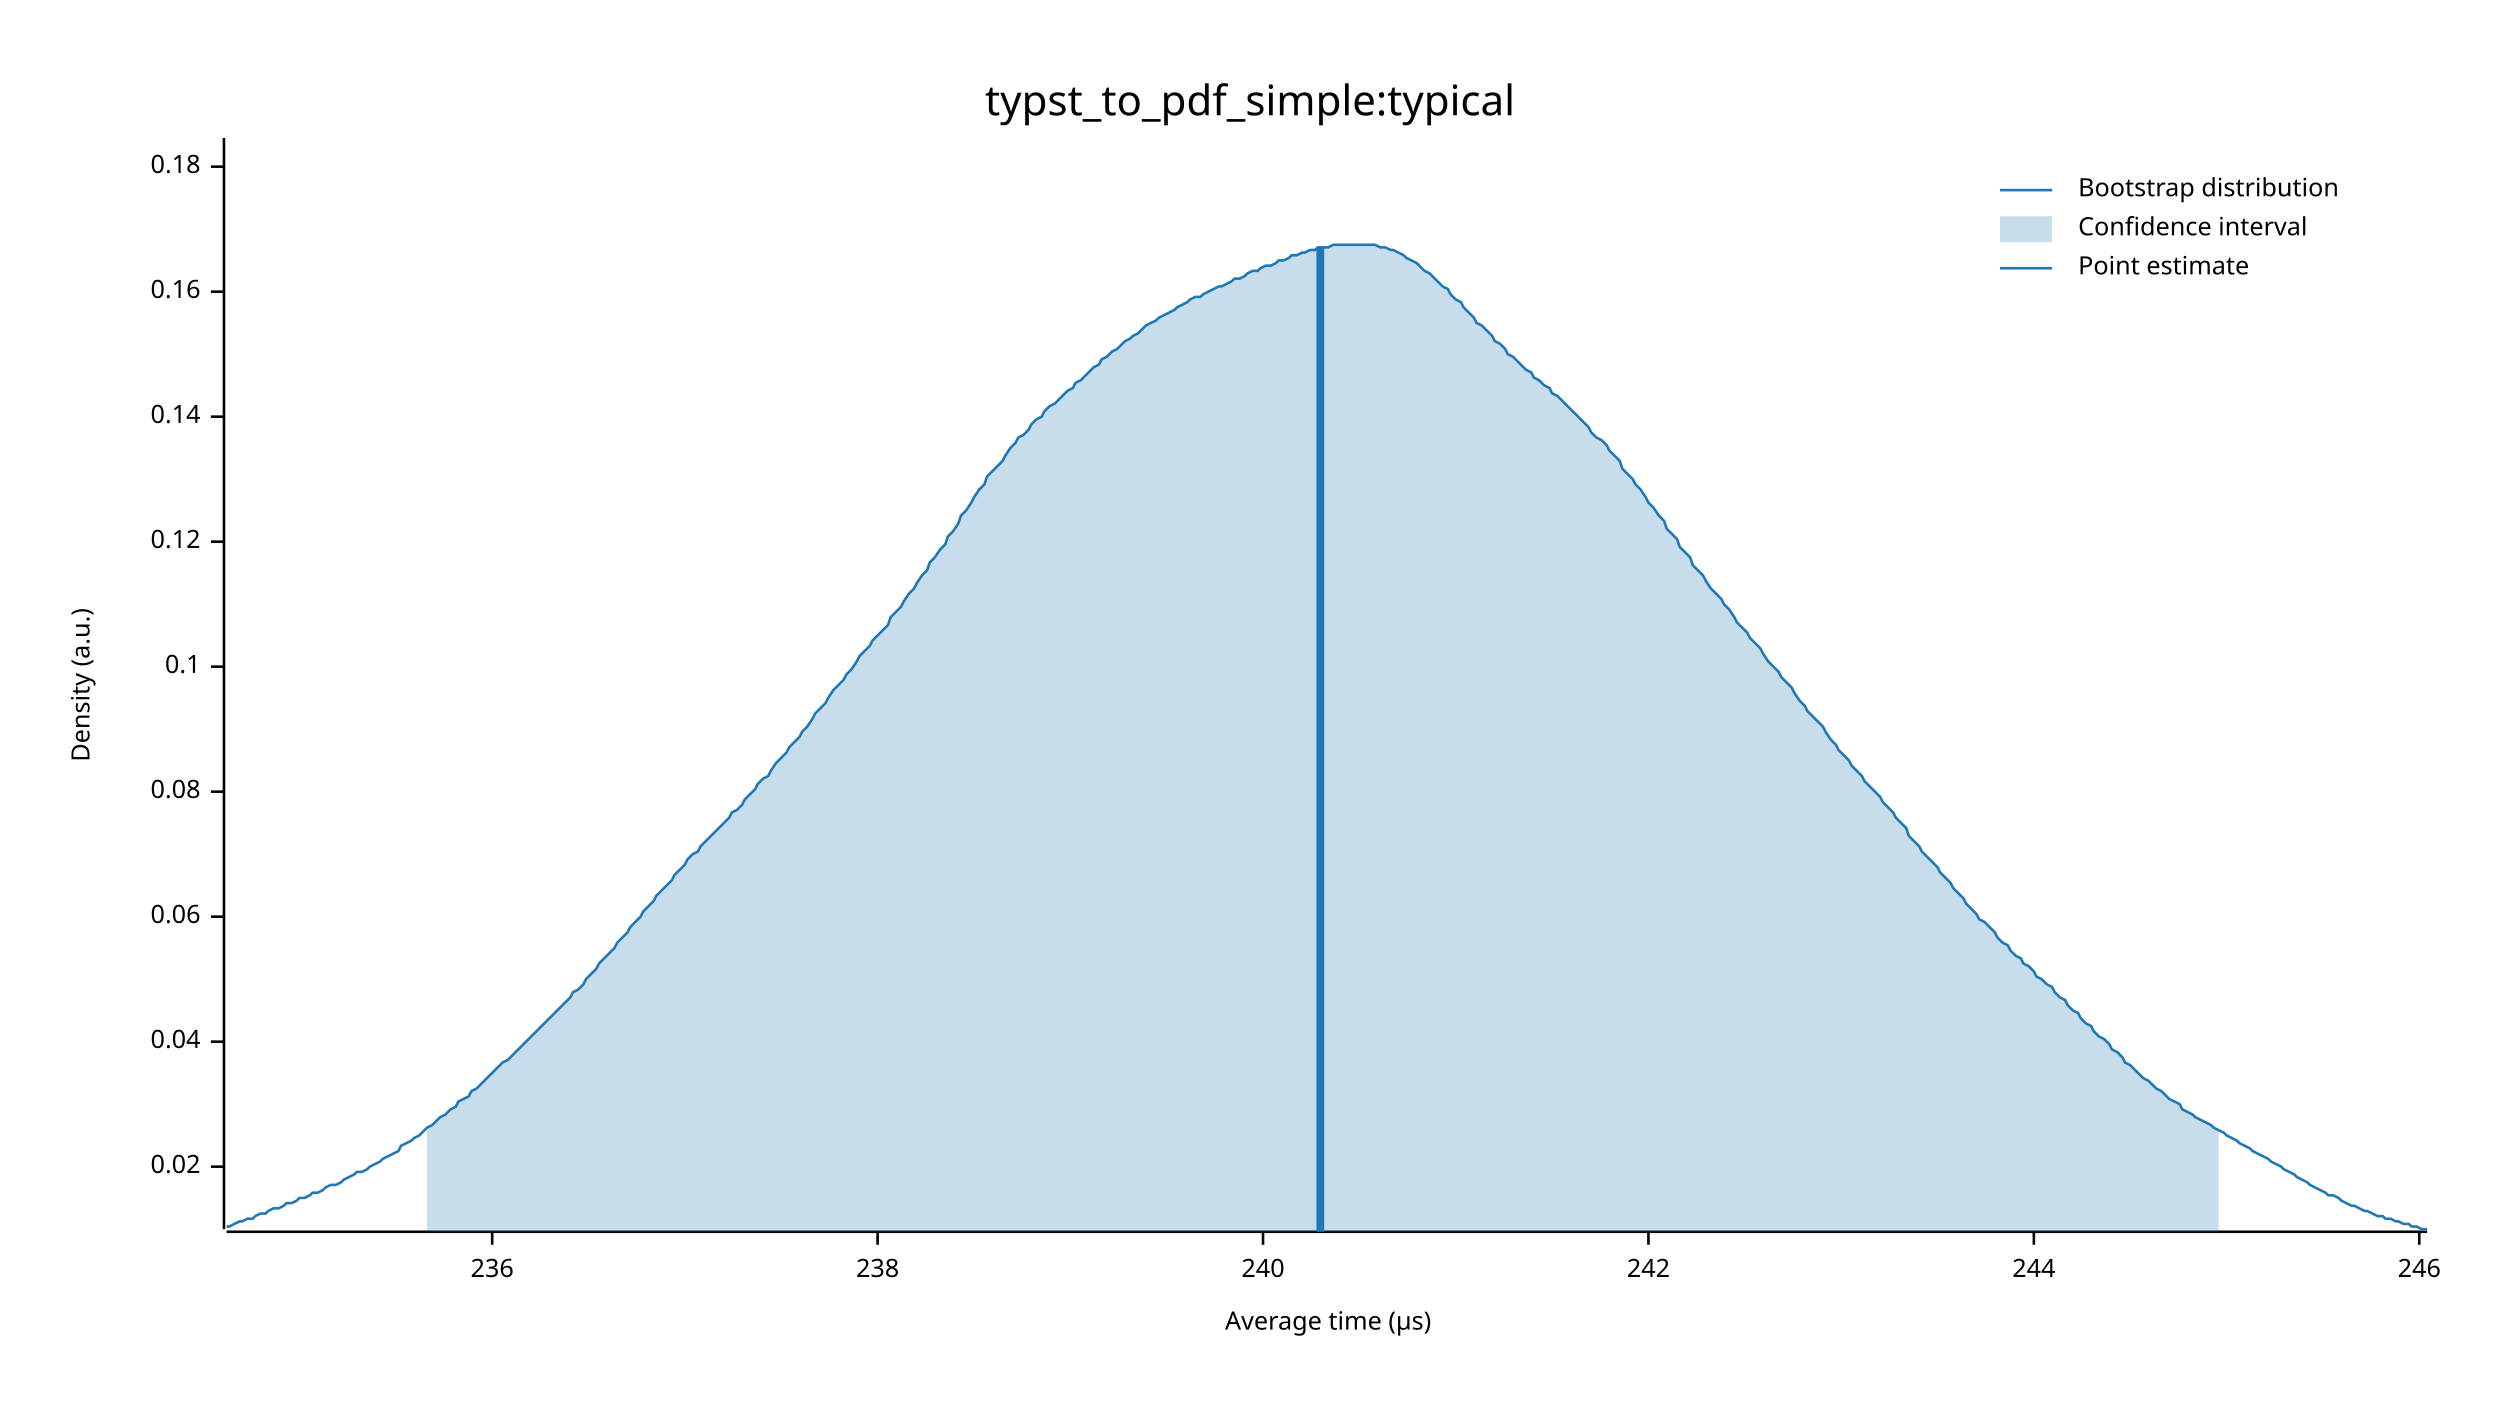
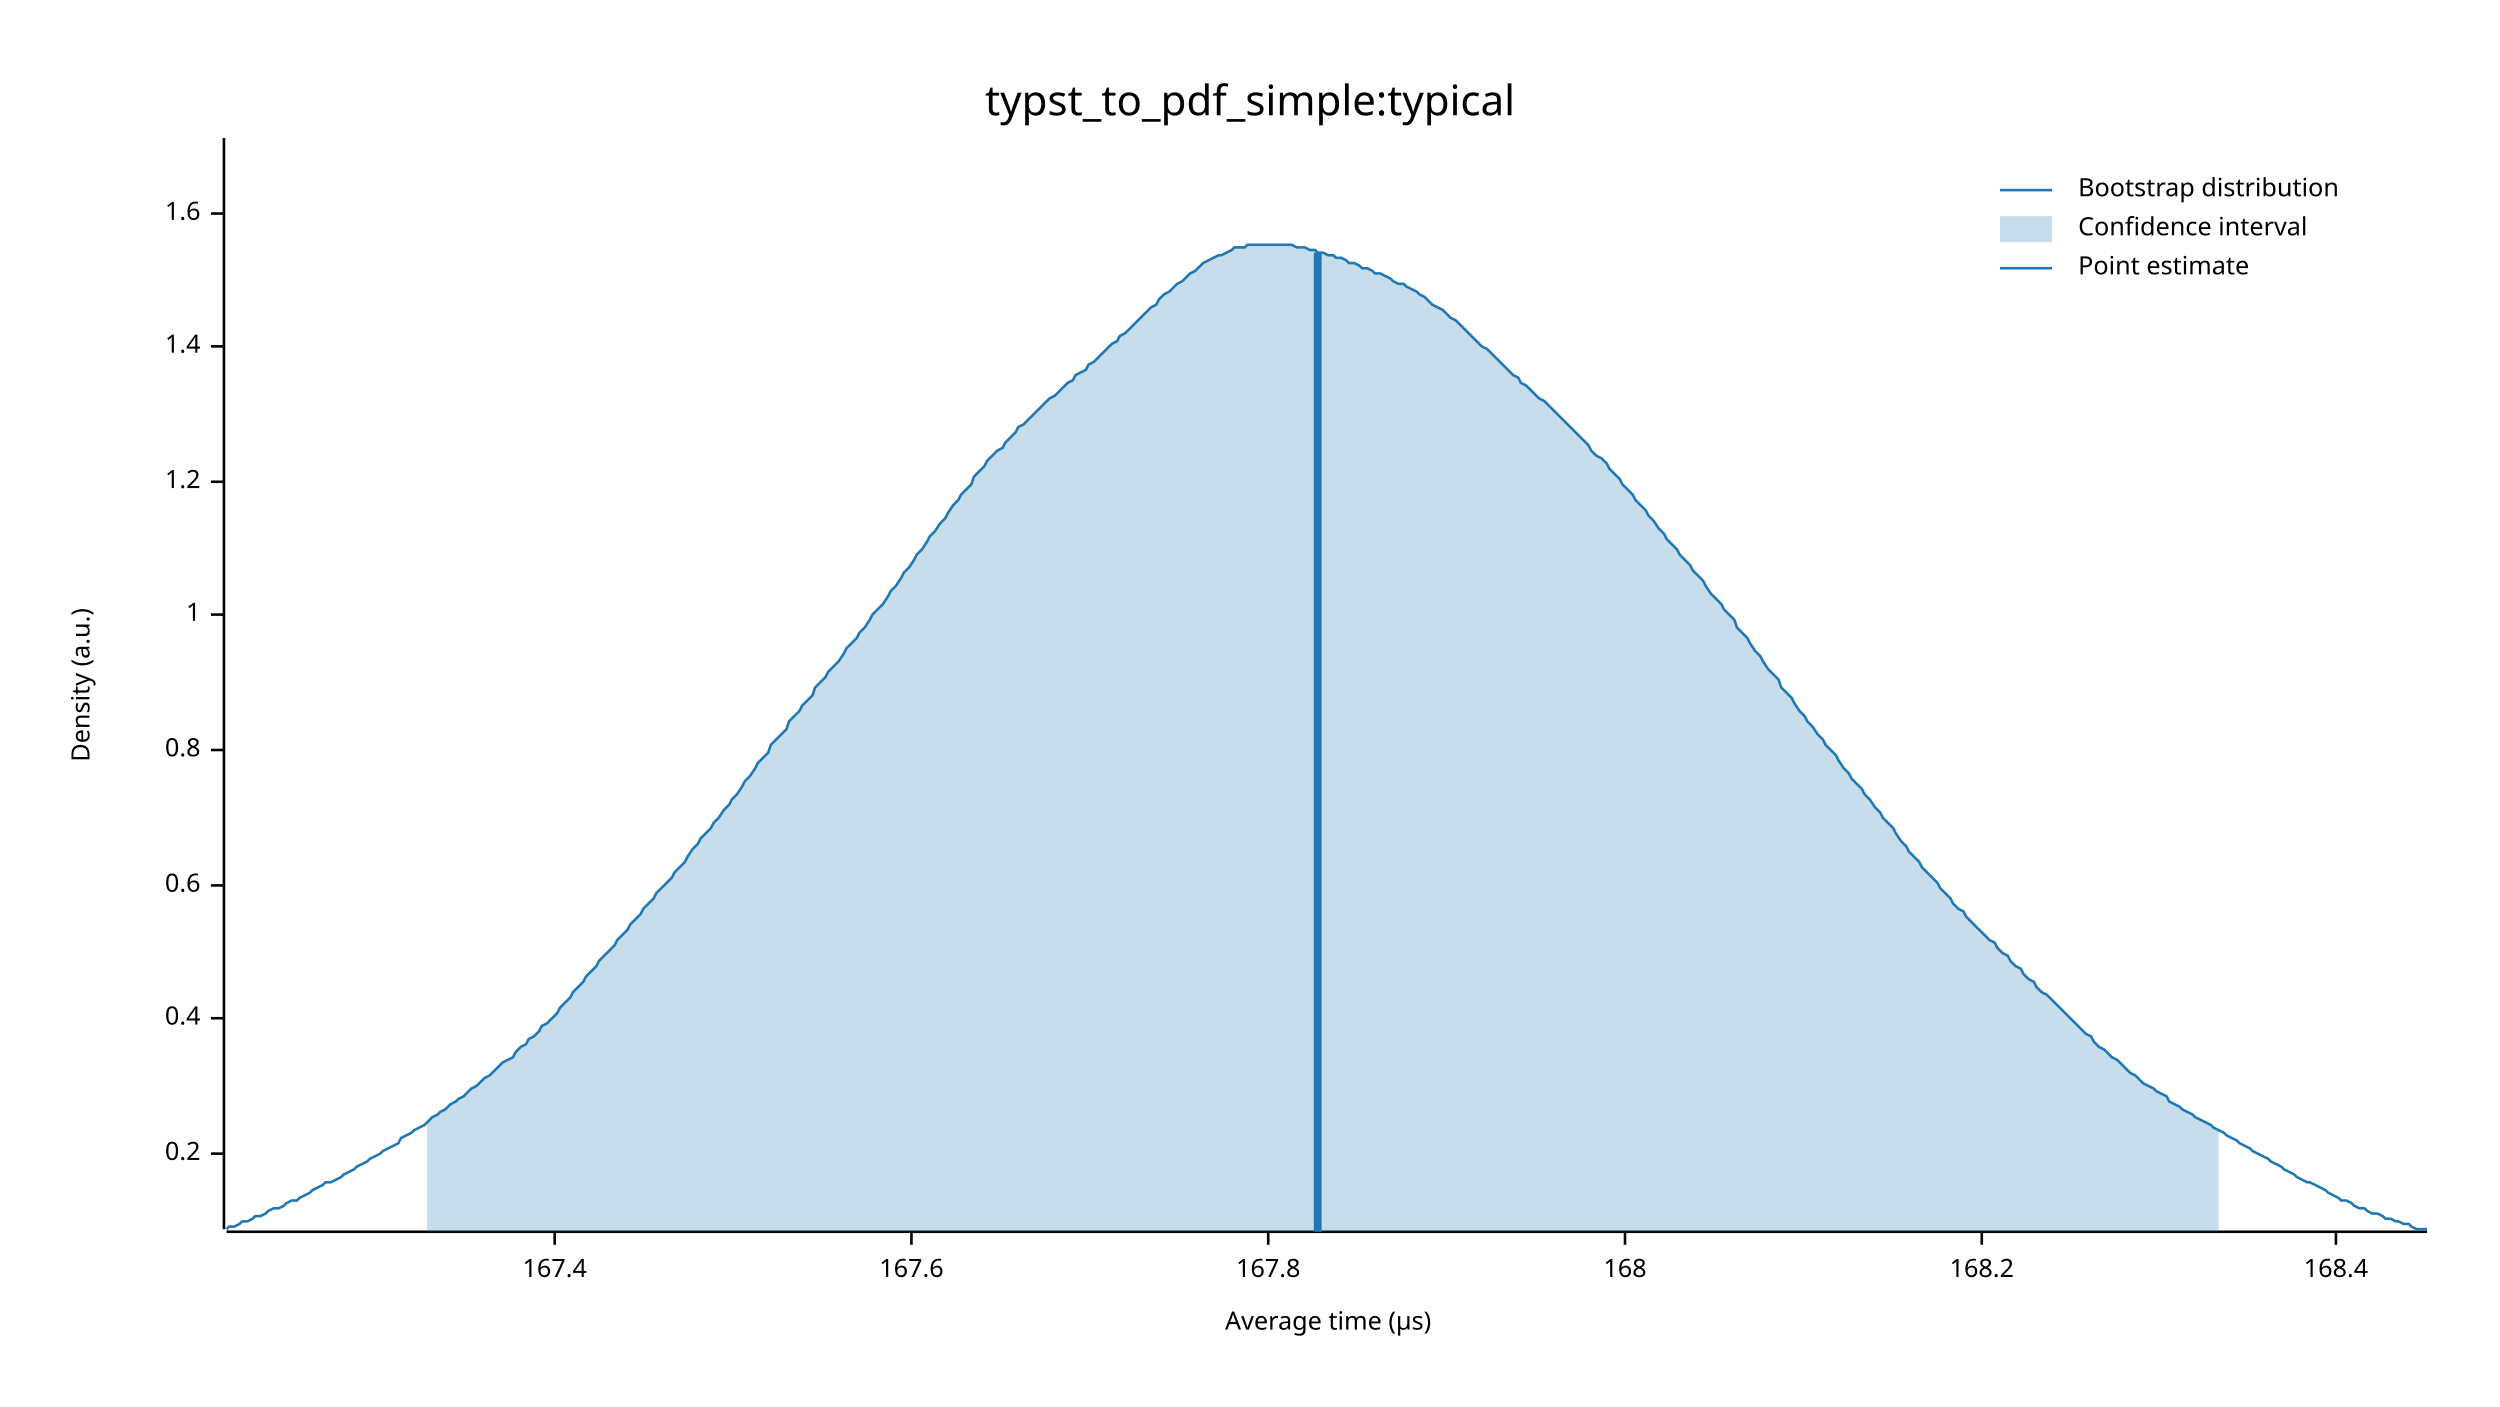
<svg xmlns="http://www.w3.org/2000/svg" width="960" height="540" viewBox="0 0 960 540">
  <text x="480" y="32" dy="0.76em" text-anchor="middle" font-family="sans-serif" font-size="16.129" opacity="1" fill="#000000">
typst_to_pdf_simple:typical
</text>
  <text x="27" y="263" dy="0.76em" text-anchor="middle" font-family="sans-serif" font-size="9.677" opacity="1" fill="#000000" transform="rotate(270, 27, 263)">
Density (a.u.)
</text>
  <text x="510" y="513" dy="-0.5ex" text-anchor="middle" font-family="sans-serif" font-size="9.677" opacity="1" fill="#000000">
Average time (µs)
</text>
  <polyline fill="none" opacity="1" stroke="#000000" stroke-width="1" points="86,53 86,472 " />
-   <text x="77" y="448" dy="0.5ex" text-anchor="end" font-family="sans-serif" font-size="9.677" opacity="1" fill="#000000">
- 0.02
+   <text x="77" y="443" dy="0.5ex" text-anchor="end" font-family="sans-serif" font-size="9.677" opacity="1" fill="#000000">
+ 0.2
</text>
-   <polyline fill="none" opacity="1" stroke="#000000" stroke-width="1" points="81,448 86,448 " />
-   <text x="77" y="400" dy="0.5ex" text-anchor="end" font-family="sans-serif" font-size="9.677" opacity="1" fill="#000000">
- 0.04
+   <polyline fill="none" opacity="1" stroke="#000000" stroke-width="1" points="81,443 86,443 " />
+   <text x="77" y="391" dy="0.5ex" text-anchor="end" font-family="sans-serif" font-size="9.677" opacity="1" fill="#000000">
+ 0.4
</text>
-   <polyline fill="none" opacity="1" stroke="#000000" stroke-width="1" points="81,400 86,400 " />
-   <text x="77" y="352" dy="0.5ex" text-anchor="end" font-family="sans-serif" font-size="9.677" opacity="1" fill="#000000">
- 0.06
+   <polyline fill="none" opacity="1" stroke="#000000" stroke-width="1" points="81,391 86,391 " />
+   <text x="77" y="340" dy="0.5ex" text-anchor="end" font-family="sans-serif" font-size="9.677" opacity="1" fill="#000000">
+ 0.6
</text>
-   <polyline fill="none" opacity="1" stroke="#000000" stroke-width="1" points="81,352 86,352 " />
-   <text x="77" y="304" dy="0.5ex" text-anchor="end" font-family="sans-serif" font-size="9.677" opacity="1" fill="#000000">
- 0.08
+   <polyline fill="none" opacity="1" stroke="#000000" stroke-width="1" points="81,340 86,340 " />
+   <text x="77" y="288" dy="0.5ex" text-anchor="end" font-family="sans-serif" font-size="9.677" opacity="1" fill="#000000">
+ 0.8
</text>
-   <polyline fill="none" opacity="1" stroke="#000000" stroke-width="1" points="81,304 86,304 " />
-   <text x="77" y="256" dy="0.5ex" text-anchor="end" font-family="sans-serif" font-size="9.677" opacity="1" fill="#000000">
- 0.1
+   <polyline fill="none" opacity="1" stroke="#000000" stroke-width="1" points="81,288 86,288 " />
+   <text x="77" y="236" dy="0.5ex" text-anchor="end" font-family="sans-serif" font-size="9.677" opacity="1" fill="#000000">
+ 1
</text>
-   <polyline fill="none" opacity="1" stroke="#000000" stroke-width="1" points="81,256 86,256 " />
-   <text x="77" y="208" dy="0.5ex" text-anchor="end" font-family="sans-serif" font-size="9.677" opacity="1" fill="#000000">
- 0.12
+   <polyline fill="none" opacity="1" stroke="#000000" stroke-width="1" points="81,236 86,236 " />
+   <text x="77" y="185" dy="0.5ex" text-anchor="end" font-family="sans-serif" font-size="9.677" opacity="1" fill="#000000">
+ 1.2
</text>
-   <polyline fill="none" opacity="1" stroke="#000000" stroke-width="1" points="81,208 86,208 " />
-   <text x="77" y="160" dy="0.5ex" text-anchor="end" font-family="sans-serif" font-size="9.677" opacity="1" fill="#000000">
- 0.14
+   <polyline fill="none" opacity="1" stroke="#000000" stroke-width="1" points="81,185 86,185 " />
+   <text x="77" y="133" dy="0.5ex" text-anchor="end" font-family="sans-serif" font-size="9.677" opacity="1" fill="#000000">
+ 1.4
</text>
-   <polyline fill="none" opacity="1" stroke="#000000" stroke-width="1" points="81,160 86,160 " />
-   <text x="77" y="112" dy="0.5ex" text-anchor="end" font-family="sans-serif" font-size="9.677" opacity="1" fill="#000000">
- 0.16
+   <polyline fill="none" opacity="1" stroke="#000000" stroke-width="1" points="81,133 86,133 " />
+   <text x="77" y="82" dy="0.5ex" text-anchor="end" font-family="sans-serif" font-size="9.677" opacity="1" fill="#000000">
+ 1.6
</text>
-   <polyline fill="none" opacity="1" stroke="#000000" stroke-width="1" points="81,112 86,112 " />
-   <text x="77" y="64" dy="0.5ex" text-anchor="end" font-family="sans-serif" font-size="9.677" opacity="1" fill="#000000">
- 0.18
+   <polyline fill="none" opacity="1" stroke="#000000" stroke-width="1" points="81,82 86,82 " />
+   <polyline fill="none" opacity="1" stroke="#000000" stroke-width="1" points="87,473 932,473 " />
+   <text x="213" y="483" dy="0.76em" text-anchor="middle" font-family="sans-serif" font-size="9.677" opacity="1" fill="#000000">
+ 167.4
</text>
-   <polyline fill="none" opacity="1" stroke="#000000" stroke-width="1" points="81,64 86,64 " />
-   <polyline fill="none" opacity="1" stroke="#000000" stroke-width="1" points="87,473 932,473 " />
-   <text x="189" y="483" dy="0.76em" text-anchor="middle" font-family="sans-serif" font-size="9.677" opacity="1" fill="#000000">
- 236
+   <polyline fill="none" opacity="1" stroke="#000000" stroke-width="1" points="213,473 213,478 " />
+   <text x="350" y="483" dy="0.76em" text-anchor="middle" font-family="sans-serif" font-size="9.677" opacity="1" fill="#000000">
+ 167.6
</text>
-   <polyline fill="none" opacity="1" stroke="#000000" stroke-width="1" points="189,473 189,478 " />
-   <text x="337" y="483" dy="0.76em" text-anchor="middle" font-family="sans-serif" font-size="9.677" opacity="1" fill="#000000">
- 238
+   <polyline fill="none" opacity="1" stroke="#000000" stroke-width="1" points="350,473 350,478 " />
+   <text x="487" y="483" dy="0.76em" text-anchor="middle" font-family="sans-serif" font-size="9.677" opacity="1" fill="#000000">
+ 167.8
</text>
-   <polyline fill="none" opacity="1" stroke="#000000" stroke-width="1" points="337,473 337,478 " />
-   <text x="485" y="483" dy="0.76em" text-anchor="middle" font-family="sans-serif" font-size="9.677" opacity="1" fill="#000000">
- 240
+   <polyline fill="none" opacity="1" stroke="#000000" stroke-width="1" points="487,473 487,478 " />
+   <text x="624" y="483" dy="0.76em" text-anchor="middle" font-family="sans-serif" font-size="9.677" opacity="1" fill="#000000">
+ 168
</text>
-   <polyline fill="none" opacity="1" stroke="#000000" stroke-width="1" points="485,473 485,478 " />
-   <text x="633" y="483" dy="0.76em" text-anchor="middle" font-family="sans-serif" font-size="9.677" opacity="1" fill="#000000">
- 242
+   <polyline fill="none" opacity="1" stroke="#000000" stroke-width="1" points="624,473 624,478 " />
+   <text x="761" y="483" dy="0.76em" text-anchor="middle" font-family="sans-serif" font-size="9.677" opacity="1" fill="#000000">
+ 168.2
</text>
-   <polyline fill="none" opacity="1" stroke="#000000" stroke-width="1" points="633,473 633,478 " />
-   <text x="781" y="483" dy="0.76em" text-anchor="middle" font-family="sans-serif" font-size="9.677" opacity="1" fill="#000000">
- 244
+   <polyline fill="none" opacity="1" stroke="#000000" stroke-width="1" points="761,473 761,478 " />
+   <text x="897" y="483" dy="0.76em" text-anchor="middle" font-family="sans-serif" font-size="9.677" opacity="1" fill="#000000">
+ 168.4
</text>
-   <polyline fill="none" opacity="1" stroke="#000000" stroke-width="1" points="781,473 781,478 " />
-   <text x="929" y="483" dy="0.76em" text-anchor="middle" font-family="sans-serif" font-size="9.677" opacity="1" fill="#000000">
- 246
- </text>
-   <polyline fill="none" opacity="1" stroke="#000000" stroke-width="1" points="929,473 929,478 " />
-   <polyline fill="none" opacity="1" stroke="#1F78B4" stroke-width="1" points="87,471 88,471 90,470 92,469 93,469 95,468 97,468 98,467 100,466 102,466 103,465 105,464 107,464 109,463 110,462 112,462 114,461 115,460 117,460 119,459 120,458 122,458 124,457 125,456 127,455 129,455 131,454 132,453 134,452 136,451 137,450 139,450 141,449 142,448 144,447 146,446 147,445 149,444 151,443 153,442 154,440 156,439 158,438 159,437 161,436 163,434 164,433 166,432 168,430 169,429 171,428 173,426 175,425 176,423 178,422 180,421 181,419 183,418 185,416 186,415 188,413 190,411 191,410 193,408 195,407 197,405 198,404 200,402 202,400 203,399 205,397 207,395 208,394 210,392 212,390 214,388 215,387 217,385 219,383 220,381 222,380 224,378 225,376 227,374 229,372 230,370 232,368 234,366 236,364 237,362 239,360 241,358 242,356 244,354 246,352 247,350 249,348 251,346 252,344 254,342 256,340 258,338 259,336 261,334 263,332 264,330 266,328 268,327 269,325 271,323 273,321 274,320 276,318 278,316 280,314 281,312 283,311 285,309 286,307 288,305 290,303 291,301 293,299 295,298 296,296 298,293 300,291 302,289 303,287 305,285 307,283 308,281 310,279 312,276 313,274 315,272 317,270 318,268 320,265 322,263 324,261 325,259 327,257 329,254 330,252 332,250 334,248 335,246 337,244 339,242 341,240 342,237 344,235 346,233 347,231 349,228 351,226 352,224 354,221 356,219 357,216 359,214 361,211 363,209 364,206 366,204 368,201 369,198 371,196 373,193 374,191 376,188 378,186 379,183 381,181 383,179 385,177 386,175 388,172 390,170 391,168 393,167 395,165 396,163 398,161 400,160 401,158 403,156 405,155 407,153 408,152 410,150 412,149 413,147 415,146 417,144 418,143 420,141 422,140 423,138 425,137 427,135 429,134 430,133 432,131 434,130 435,129 437,128 439,126 440,125 442,124 444,123 445,122 447,121 449,120 451,119 452,118 454,117 456,116 457,115 459,114 461,114 462,113 464,112 466,111 468,110 469,110 471,109 473,108 474,107 476,107 478,106 479,105 481,104 483,104 484,103 486,102 488,102 490,101 491,100 493,100 495,99 496,98 498,98 500,97 501,97 503,96 505,96 506,95 508,95 510,95 512,94 513,94 515,94 517,94 518,94 520,94 522,94 523,94 525,94 527,94 528,94 530,95 532,95 534,96 535,96 537,97 539,98 540,99 542,100 544,101 545,102 547,104 549,105 550,106 552,108 554,110 556,111 557,113 559,115 561,116 562,118 564,120 566,122 567,124 569,125 571,127 573,129 574,131 576,132 578,134 579,136 581,137 583,139 584,140 586,142 588,143 589,145 591,146 593,148 595,149 596,151 598,152 600,154 601,155 603,157 605,159 606,160 608,162 610,164 611,166 613,168 615,169 617,171 618,173 620,175 622,177 623,180 625,182 627,184 628,186 630,188 632,191 633,193 635,195 637,198 639,200 640,203 642,205 644,207 645,210 647,212 649,214 650,217 652,219 654,221 655,223 657,226 659,228 661,230 662,232 664,234 666,237 667,239 669,241 671,243 672,245 674,247 676,249 677,251 679,254 681,256 683,258 684,260 686,262 688,264 689,266 691,269 693,271 694,273 696,275 698,277 700,279 701,281 703,284 705,286 706,288 708,290 710,292 711,294 713,296 715,298 716,300 718,302 720,304 722,306 723,308 725,310 727,312 728,314 730,316 732,318 733,321 735,323 737,325 738,327 740,329 742,331 744,333 745,335 747,337 749,339 750,341 752,343 754,345 755,347 757,349 759,351 760,353 762,354 764,356 766,358 767,360 769,362 771,363 772,365 774,367 776,368 777,370 779,371 781,373 782,375 784,376 786,378 788,379 789,381 791,383 793,384 794,386 796,388 798,389 799,391 801,393 803,394 804,396 806,398 808,399 810,401 811,403 813,404 815,406 816,408 818,409 820,411 821,412 823,414 825,415 827,417 828,418 830,419 832,421 833,422 835,423 837,424 838,426 840,427 842,428 843,429 845,430 847,431 849,432 850,433 852,434 854,435 855,436 857,437 859,438 860,439 862,440 864,441 865,442 867,443 869,444 871,445 872,446 874,447 876,448 877,449 879,450 881,451 882,452 884,453 886,454 887,455 889,456 891,457 893,458 894,459 896,459 898,460 899,461 901,462 903,463 904,463 906,464 908,465 909,465 911,466 913,467 915,467 916,468 918,468 920,469 921,469 923,470 925,470 926,471 928,471 930,472 932,472 " />
-   <polygon opacity="0.25" fill="#1F78B4" points="164,433 166,432 168,430 169,429 171,428 173,426 175,425 176,423 178,422 180,421 181,419 183,418 185,416 186,415 188,413 190,411 191,410 193,408 195,407 197,405 198,404 200,402 202,400 203,399 205,397 207,395 208,394 210,392 212,390 214,388 215,387 217,385 219,383 220,381 222,380 224,378 225,376 227,374 229,372 230,370 232,368 234,366 236,364 237,362 239,360 241,358 242,356 244,354 246,352 247,350 249,348 251,346 252,344 254,342 256,340 258,338 259,336 261,334 263,332 264,330 266,328 268,327 269,325 271,323 273,321 274,320 276,318 278,316 280,314 281,312 283,311 285,309 286,307 288,305 290,303 291,301 293,299 295,298 296,296 298,293 300,291 302,289 303,287 305,285 307,283 308,281 310,279 312,276 313,274 315,272 317,270 318,268 320,265 322,263 324,261 325,259 327,257 329,254 330,252 332,250 334,248 335,246 337,244 339,242 341,240 342,237 344,235 346,233 347,231 349,228 351,226 352,224 354,221 356,219 357,216 359,214 361,211 363,209 364,206 366,204 368,201 369,198 371,196 373,193 374,191 376,188 378,186 379,183 381,181 383,179 385,177 386,175 388,172 390,170 391,168 393,167 395,165 396,163 398,161 400,160 401,158 403,156 405,155 407,153 408,152 410,150 412,149 413,147 415,146 417,144 418,143 420,141 422,140 423,138 425,137 427,135 429,134 430,133 432,131 434,130 435,129 437,128 439,126 440,125 442,124 444,123 445,122 447,121 449,120 451,119 452,118 454,117 456,116 457,115 459,114 461,114 462,113 464,112 466,111 468,110 469,110 471,109 473,108 474,107 476,107 478,106 479,105 481,104 483,104 484,103 486,102 488,102 490,101 491,100 493,100 495,99 496,98 498,98 500,97 501,97 503,96 505,96 506,95 508,95 510,95 512,94 513,94 515,94 517,94 518,94 520,94 522,94 523,94 525,94 527,94 528,94 530,95 532,95 534,96 535,96 537,97 539,98 540,99 542,100 544,101 545,102 547,104 549,105 550,106 552,108 554,110 556,111 557,113 559,115 561,116 562,118 564,120 566,122 567,124 569,125 571,127 573,129 574,131 576,132 578,134 579,136 581,137 583,139 584,140 586,142 588,143 589,145 591,146 593,148 595,149 596,151 598,152 600,154 601,155 603,157 605,159 606,160 608,162 610,164 611,166 613,168 615,169 617,171 618,173 620,175 622,177 623,180 625,182 627,184 628,186 630,188 632,191 633,193 635,195 637,198 639,200 640,203 642,205 644,207 645,210 647,212 649,214 650,217 652,219 654,221 655,223 657,226 659,228 661,230 662,232 664,234 666,237 667,239 669,241 671,243 672,245 674,247 676,249 677,251 679,254 681,256 683,258 684,260 686,262 688,264 689,266 691,269 693,271 694,273 696,275 698,277 700,279 701,281 703,284 705,286 706,288 708,290 710,292 711,294 713,296 715,298 716,300 718,302 720,304 722,306 723,308 725,310 727,312 728,314 730,316 732,318 733,321 735,323 737,325 738,327 740,329 742,331 744,333 745,335 747,337 749,339 750,341 752,343 754,345 755,347 757,349 759,351 760,353 762,354 764,356 766,358 767,360 769,362 771,363 772,365 774,367 776,368 777,370 779,371 781,373 782,375 784,376 786,378 788,379 789,381 791,383 793,384 794,386 796,388 798,389 799,391 801,393 803,394 804,396 806,398 808,399 810,401 811,403 813,404 815,406 816,408 818,409 820,411 821,412 823,414 825,415 827,417 828,418 830,419 832,421 833,422 835,423 837,424 838,426 840,427 842,428 843,429 845,430 847,431 849,432 850,433 852,434 852,473 164,473 " />
-   <polyline fill="none" opacity="1" stroke="#1F78B4" stroke-width="3" points="507,473 507,95 " />
+   <polyline fill="none" opacity="1" stroke="#000000" stroke-width="1" points="897,473 897,478 " />
+   <polyline fill="none" opacity="1" stroke="#1F78B4" stroke-width="1" points="87,472 88,471 90,471 92,470 93,469 95,469 97,468 98,467 100,467 102,466 103,465 105,464 107,464 109,463 110,462 112,461 114,461 115,460 117,459 119,458 120,457 122,456 124,455 125,454 127,454 129,453 131,452 132,451 134,450 136,449 137,448 139,447 141,446 142,445 144,444 146,443 147,442 149,441 151,440 153,439 154,437 156,436 158,435 159,434 161,433 163,432 164,431 166,429 168,428 169,427 171,426 173,424 175,423 176,422 178,421 180,419 181,418 183,417 185,415 186,414 188,413 190,411 191,410 193,408 195,407 197,406 198,404 200,402 202,401 203,399 205,398 207,396 208,394 210,393 212,391 214,389 215,387 217,385 219,383 220,381 222,379 224,377 225,375 227,373 229,371 230,369 232,367 234,365 236,363 237,361 239,359 241,357 242,355 244,353 246,351 247,349 249,347 251,345 252,343 254,341 256,339 258,337 259,335 261,333 263,331 264,329 266,326 268,324 269,322 271,320 273,318 274,316 276,314 278,311 280,309 281,307 283,305 285,302 286,300 288,298 290,295 291,293 293,291 295,289 296,286 298,284 300,282 302,280 303,277 305,275 307,273 308,271 310,269 312,267 313,264 315,262 317,260 318,258 320,256 322,254 324,251 325,249 327,247 329,245 330,243 332,241 334,238 335,236 337,234 339,232 341,229 342,227 344,225 346,222 347,220 349,218 351,215 352,213 354,211 356,208 357,206 359,204 361,201 363,199 364,197 366,194 368,192 369,190 371,188 373,186 374,183 376,181 378,179 379,177 381,175 383,173 385,172 386,170 388,168 390,166 391,164 393,163 395,161 396,160 398,158 400,156 401,155 403,153 405,152 407,150 408,149 410,147 412,146 413,144 415,143 417,142 418,140 420,139 422,137 423,136 425,134 427,132 429,131 430,129 432,128 434,126 435,125 437,123 439,121 440,120 442,118 444,117 445,115 447,113 449,112 451,110 452,109 454,108 456,106 457,105 459,104 461,102 462,101 464,100 466,99 468,98 469,98 471,97 473,96 474,95 476,95 478,95 479,94 481,94 483,94 484,94 486,94 488,94 490,94 491,94 493,94 495,94 496,94 498,95 500,95 501,95 503,96 505,96 506,97 508,97 510,98 512,98 513,99 515,99 517,100 518,101 520,101 522,102 523,103 525,103 527,104 528,105 530,105 532,106 534,107 535,108 537,109 539,109 540,110 542,111 544,112 545,113 547,114 549,116 550,117 552,118 554,119 556,121 557,122 559,123 561,125 562,126 564,128 566,130 567,131 569,133 571,134 573,136 574,137 576,139 578,141 579,142 581,144 583,145 584,147 586,148 588,150 589,151 591,153 593,154 595,156 596,157 598,159 600,161 601,162 603,164 605,166 606,167 608,169 610,171 611,173 613,175 615,176 617,178 618,180 620,182 622,184 623,186 625,188 627,190 628,192 630,194 632,196 633,198 635,200 637,203 639,205 640,207 642,209 644,211 645,213 647,215 649,217 650,219 652,221 654,223 655,225 657,228 659,230 661,232 662,234 664,236 666,238 667,241 669,243 671,245 672,247 674,250 676,252 677,254 679,257 681,259 683,261 684,264 686,266 688,268 689,270 691,273 693,275 694,277 696,279 698,282 700,284 701,286 703,288 705,290 706,292 708,295 710,297 711,299 713,301 715,303 716,305 718,307 720,310 722,312 723,314 725,316 727,318 728,320 730,323 732,325 733,327 735,329 737,331 738,333 740,335 742,337 744,339 745,341 747,343 749,345 750,347 752,349 754,350 755,352 757,354 759,356 760,357 762,359 764,361 766,362 767,364 769,366 771,367 772,369 774,371 776,372 777,374 779,376 781,377 782,379 784,381 786,382 788,384 789,385 791,387 793,389 794,390 796,392 798,394 799,395 801,397 803,398 804,400 806,402 808,403 810,405 811,406 813,407 815,409 816,410 818,412 820,413 821,414 823,416 825,417 827,418 828,419 830,420 832,421 833,423 835,424 837,425 838,426 840,427 842,428 843,429 845,430 847,431 849,432 850,433 852,434 854,435 855,436 857,437 859,438 860,439 862,440 864,441 865,442 867,443 869,444 871,445 872,446 874,447 876,448 877,449 879,450 881,451 882,452 884,453 886,454 887,454 889,455 891,456 893,457 894,458 896,459 898,460 899,461 901,461 903,462 904,463 906,464 908,464 909,465 911,466 913,466 915,467 916,468 918,468 920,469 921,469 923,470 925,470 926,471 928,472 930,472 932,472 " />
+   <polygon opacity="0.25" fill="#1F78B4" points="164,431 166,429 168,428 169,427 171,426 173,424 175,423 176,422 178,421 180,419 181,418 183,417 185,415 186,414 188,413 190,411 191,410 193,408 195,407 197,406 198,404 200,402 202,401 203,399 205,398 207,396 208,394 210,393 212,391 214,389 215,387 217,385 219,383 220,381 222,379 224,377 225,375 227,373 229,371 230,369 232,367 234,365 236,363 237,361 239,359 241,357 242,355 244,353 246,351 247,349 249,347 251,345 252,343 254,341 256,339 258,337 259,335 261,333 263,331 264,329 266,326 268,324 269,322 271,320 273,318 274,316 276,314 278,311 280,309 281,307 283,305 285,302 286,300 288,298 290,295 291,293 293,291 295,289 296,286 298,284 300,282 302,280 303,277 305,275 307,273 308,271 310,269 312,267 313,264 315,262 317,260 318,258 320,256 322,254 324,251 325,249 327,247 329,245 330,243 332,241 334,238 335,236 337,234 339,232 341,229 342,227 344,225 346,222 347,220 349,218 351,215 352,213 354,211 356,208 357,206 359,204 361,201 363,199 364,197 366,194 368,192 369,190 371,188 373,186 374,183 376,181 378,179 379,177 381,175 383,173 385,172 386,170 388,168 390,166 391,164 393,163 395,161 396,160 398,158 400,156 401,155 403,153 405,152 407,150 408,149 410,147 412,146 413,144 415,143 417,142 418,140 420,139 422,137 423,136 425,134 427,132 429,131 430,129 432,128 434,126 435,125 437,123 439,121 440,120 442,118 444,117 445,115 447,113 449,112 451,110 452,109 454,108 456,106 457,105 459,104 461,102 462,101 464,100 466,99 468,98 469,98 471,97 473,96 474,95 476,95 478,95 479,94 481,94 483,94 484,94 486,94 488,94 490,94 491,94 493,94 495,94 496,94 498,95 500,95 501,95 503,96 505,96 506,97 508,97 510,98 512,98 513,99 515,99 517,100 518,101 520,101 522,102 523,103 525,103 527,104 528,105 530,105 532,106 534,107 535,108 537,109 539,109 540,110 542,111 544,112 545,113 547,114 549,116 550,117 552,118 554,119 556,121 557,122 559,123 561,125 562,126 564,128 566,130 567,131 569,133 571,134 573,136 574,137 576,139 578,141 579,142 581,144 583,145 584,147 586,148 588,150 589,151 591,153 593,154 595,156 596,157 598,159 600,161 601,162 603,164 605,166 606,167 608,169 610,171 611,173 613,175 615,176 617,178 618,180 620,182 622,184 623,186 625,188 627,190 628,192 630,194 632,196 633,198 635,200 637,203 639,205 640,207 642,209 644,211 645,213 647,215 649,217 650,219 652,221 654,223 655,225 657,228 659,230 661,232 662,234 664,236 666,238 667,241 669,243 671,245 672,247 674,250 676,252 677,254 679,257 681,259 683,261 684,264 686,266 688,268 689,270 691,273 693,275 694,277 696,279 698,282 700,284 701,286 703,288 705,290 706,292 708,295 710,297 711,299 713,301 715,303 716,305 718,307 720,310 722,312 723,314 725,316 727,318 728,320 730,323 732,325 733,327 735,329 737,331 738,333 740,335 742,337 744,339 745,341 747,343 749,345 750,347 752,349 754,350 755,352 757,354 759,356 760,357 762,359 764,361 766,362 767,364 769,366 771,367 772,369 774,371 776,372 777,374 779,376 781,377 782,379 784,381 786,382 788,384 789,385 791,387 793,389 794,390 796,392 798,394 799,395 801,397 803,398 804,400 806,402 808,403 810,405 811,406 813,407 815,409 816,410 818,412 820,413 821,414 823,416 825,417 827,418 828,419 830,420 832,421 833,423 835,424 837,425 838,426 840,427 842,428 843,429 845,430 847,431 849,432 850,433 852,434 852,473 164,473 " />
+   <polyline fill="none" opacity="1" stroke="#1F78B4" stroke-width="3" points="506,473 506,97 " />
  <text x="798" y="68" dy="0.76em" text-anchor="start" font-family="sans-serif" font-size="9.677" opacity="1" fill="#000000">
Bootstrap distribution
</text>
  <text x="798" y="83" dy="0.76em" text-anchor="start" font-family="sans-serif" font-size="9.677" opacity="1" fill="#000000">
Confidence interval
</text>
  <text x="798" y="98" dy="0.76em" text-anchor="start" font-family="sans-serif" font-size="9.677" opacity="1" fill="#000000">
Point estimate
</text>
  <polyline fill="none" opacity="1" stroke="#1F78B4" stroke-width="1" points="768,73 788,73 " />
  <rect x="768" y="83" width="20" height="10" opacity="0.25" fill="#1F78B4" stroke="none" />
  <polyline fill="none" opacity="1" stroke="#1F78B4" stroke-width="1" points="768,103 788,103 " />
</svg>
